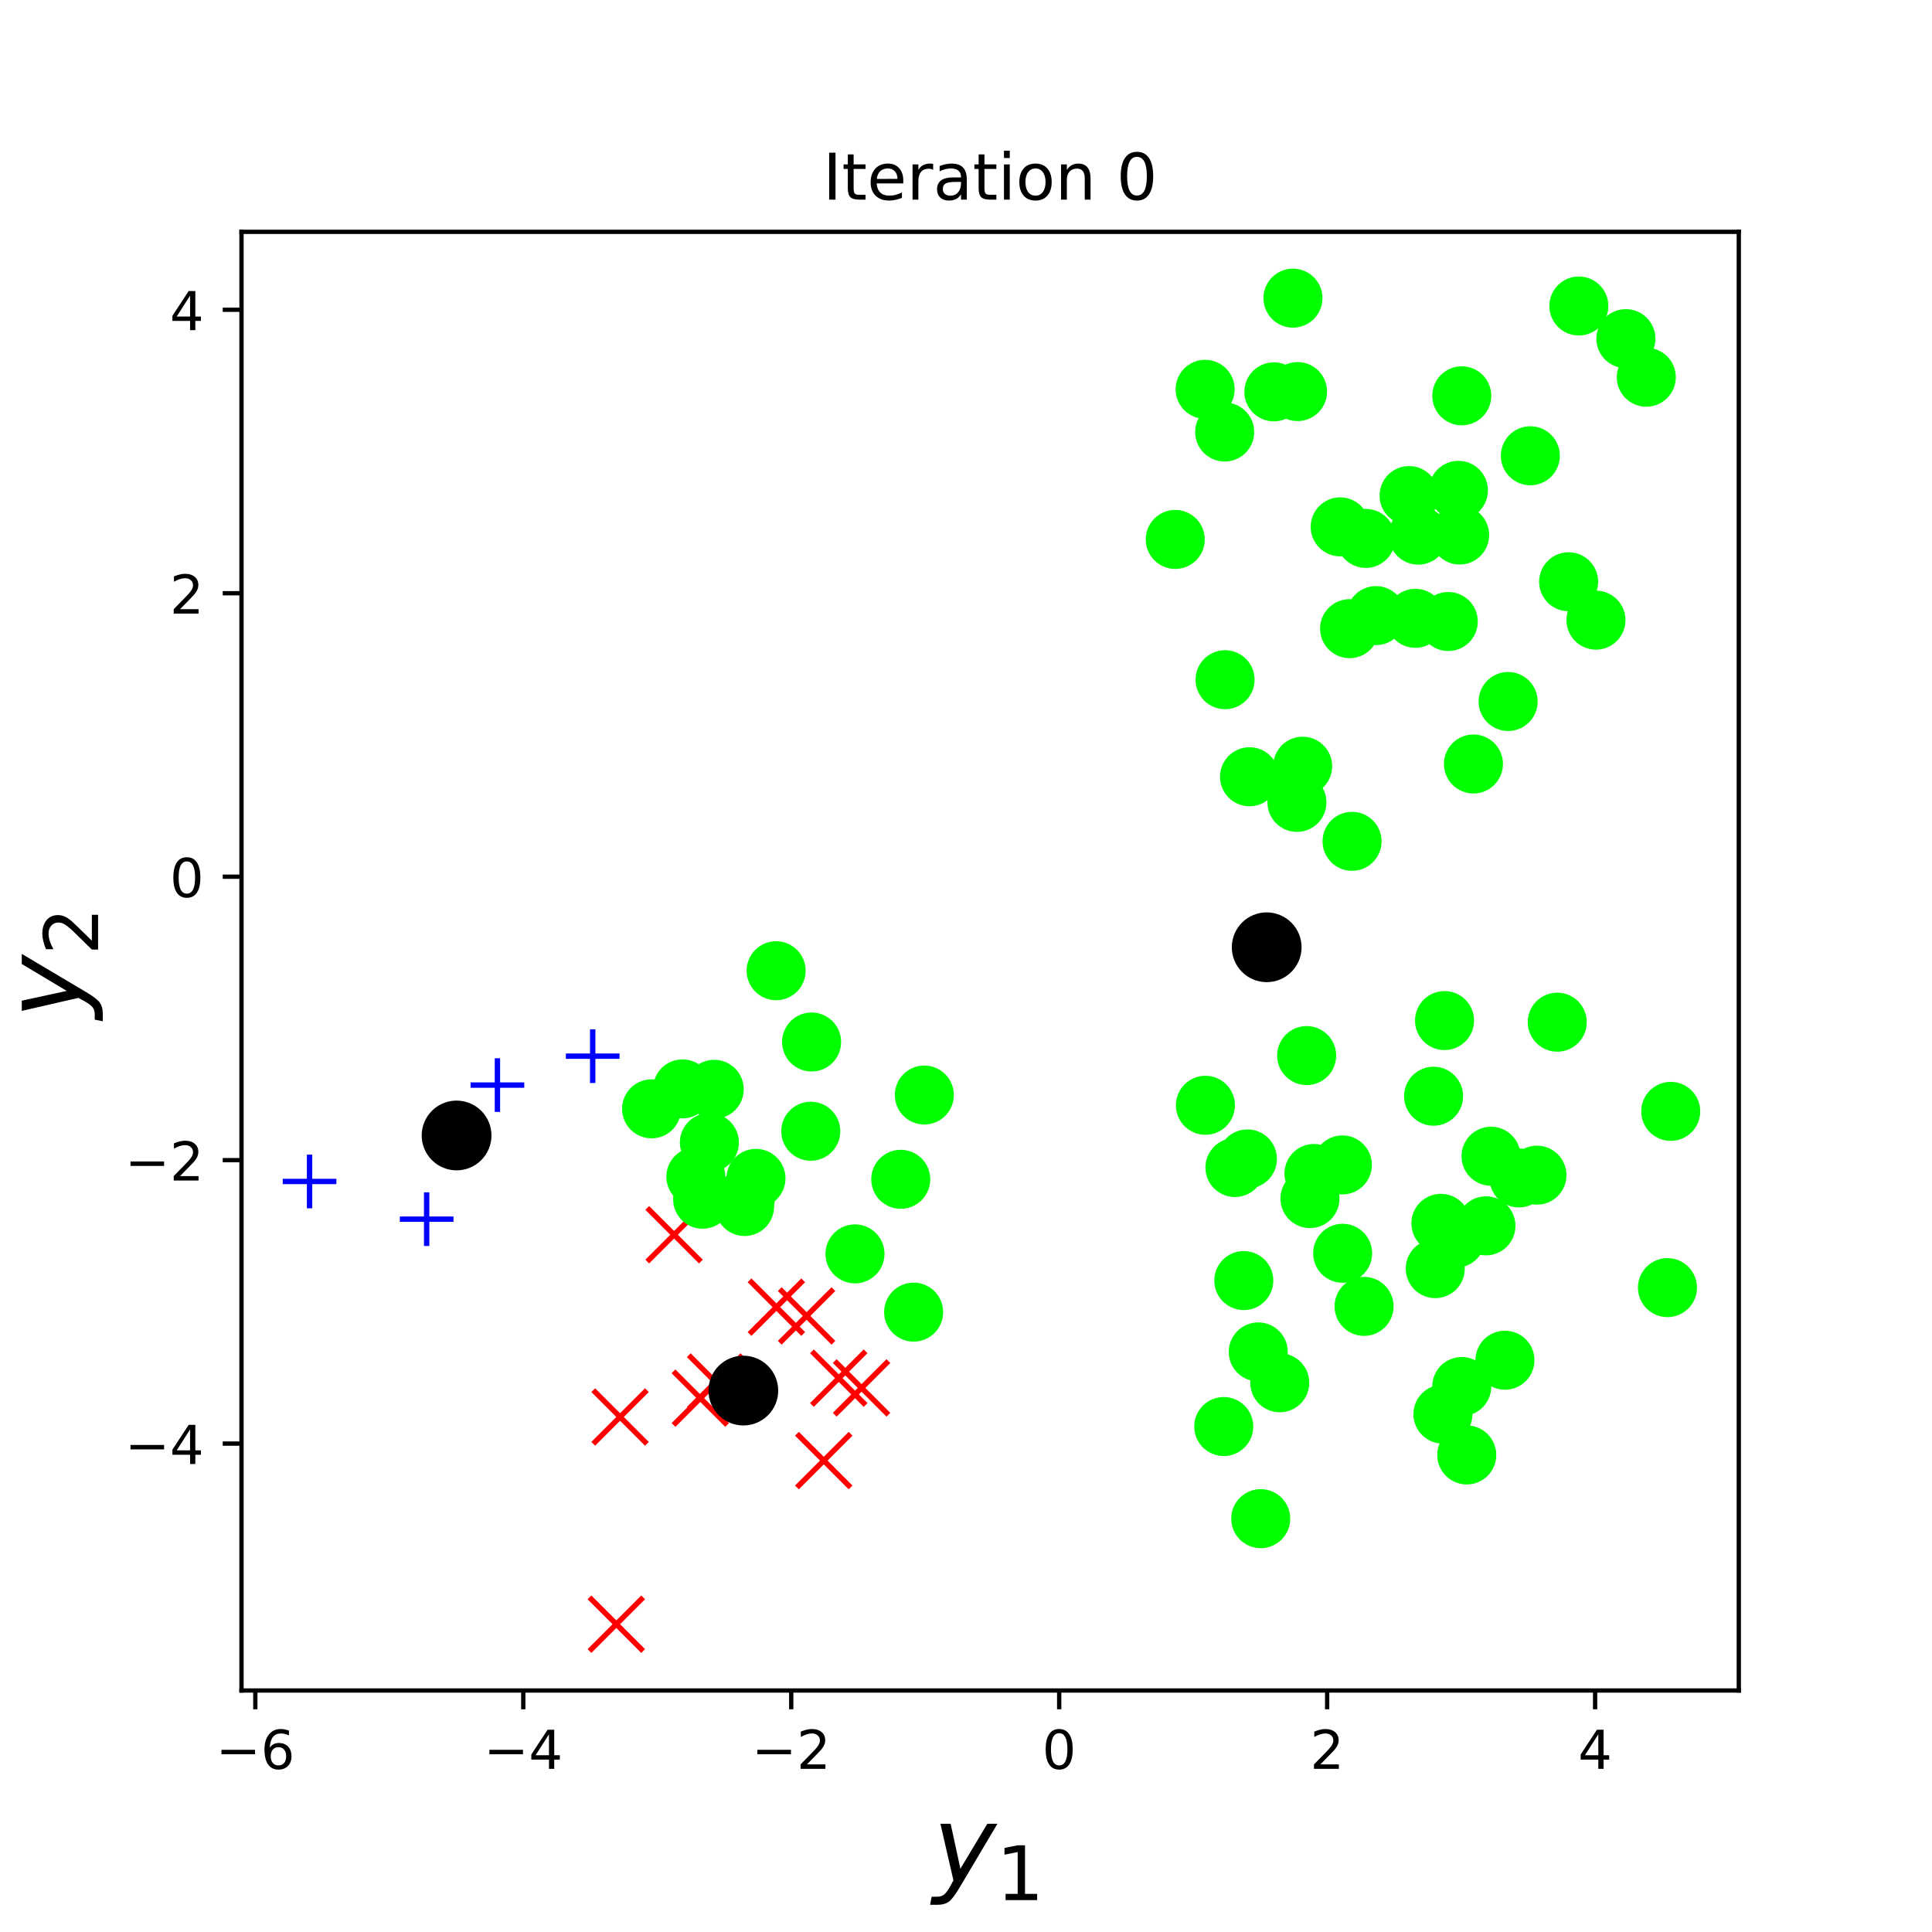
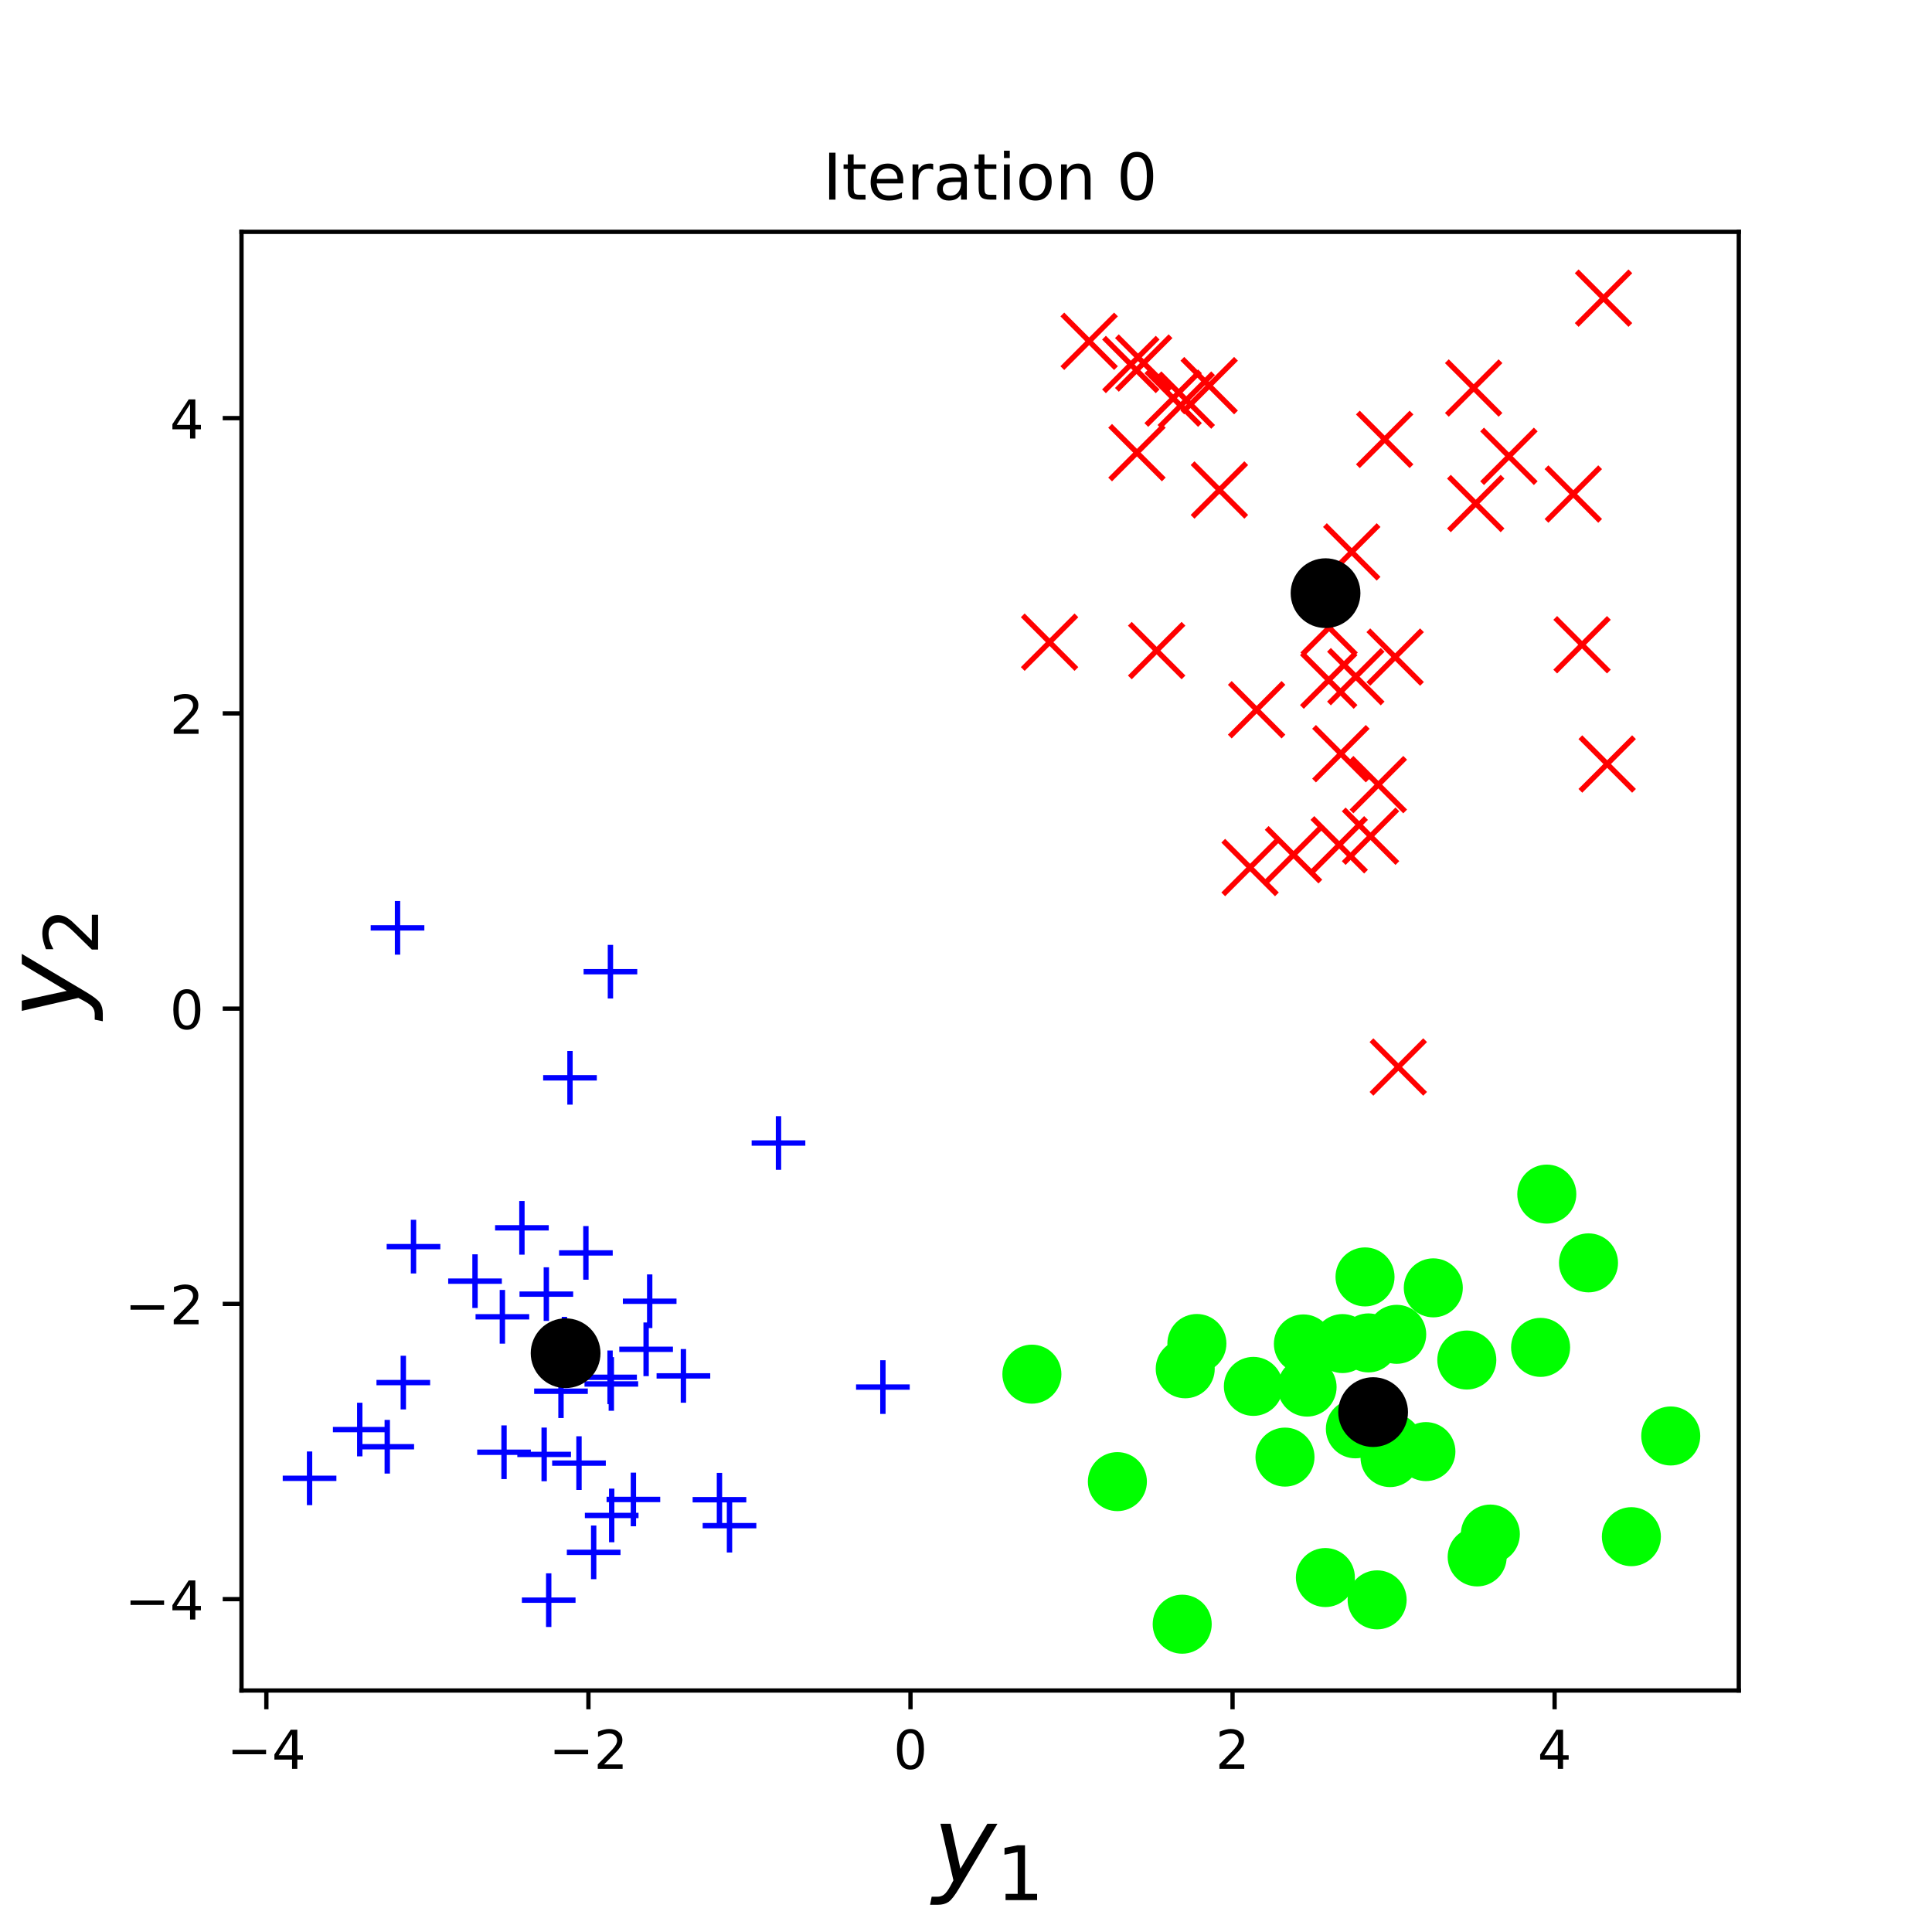
<svg xmlns="http://www.w3.org/2000/svg" xmlns:xlink="http://www.w3.org/1999/xlink" height="360pt" version="1.1" viewBox="0 0 360 360" width="360pt">
  <defs>
    <style type="text/css">
*{stroke-linecap:butt;stroke-linejoin:round;}
  </style>
  </defs>
  <g id="figure_1">
    <g id="patch_1">
      <path d="M 0 360  L 360 360  L 360 0  L 0 0  z " style="fill:#ffffff;" />
    </g>
    <g id="axes_1">
      <g id="patch_2">
        <path d="M 45 315  L 324 315  L 324 43.2  L 45 43.2  z " style="fill:#ffffff;" />
      </g>
      <g id="matplotlib.axis_1">
        <g id="xtick_1">
          <g id="line2d_1">
            <defs>
-               <path d="M 0 0  L 0 3.5  " id="m830df6758a" style="stroke:#000000;stroke-width:0.8;" />
-             </defs>
-             <g>
-               <use style="stroke:#000000;stroke-width:0.8;" x="47.576" xlink:href="#m830df6758a" y="315" />
+               <path d="M 0 0  L 0 3.5  " id="m0cb68249cf" style="stroke:#000000;stroke-width:0.8;" />
+             </defs>
+             <g>
+               <use style="stroke:#000000;stroke-width:0.8;" x="49.633" xlink:href="#m0cb68249cf" y="315" />
            </g>
          </g>
          <g id="text_1">
            <defs>
              <path d="M 10.594 35.5  L 73.188 35.5  L 73.188 27.203  L 10.594 27.203  z " id="DejaVuSans-2212" />
-               <path d="M 33.016 40.375  Q 26.375 40.375 22.484 35.828  Q 18.609 31.297 18.609 23.391  Q 18.609 15.531 22.484 10.953  Q 26.375 6.391 33.016 6.391  Q 39.656 6.391 43.531 10.953  Q 47.406 15.531 47.406 23.391  Q 47.406 31.297 43.531 35.828  Q 39.656 40.375 33.016 40.375  z M 52.594 71.297  L 52.594 62.312  Q 48.875 64.062 45.094 64.984  Q 41.312 65.922 37.594 65.922  Q 27.828 65.922 22.672 59.328  Q 17.531 52.734 16.797 39.406  Q 19.672 43.656 24.016 45.922  Q 28.375 48.188 33.594 48.188  Q 44.578 48.188 50.953 41.516  Q 57.328 34.859 57.328 23.391  Q 57.328 12.156 50.688 5.359  Q 44.047 -1.422 33.016 -1.422  Q 20.359 -1.422 13.672 8.266  Q 6.984 17.969 6.984 36.375  Q 6.984 53.656 15.188 63.938  Q 23.391 74.219 37.203 74.219  Q 40.922 74.219 44.703 73.484  Q 48.484 72.75 52.594 71.297  z " id="DejaVuSans-36" />
-             </defs>
-             <g transform="translate(40.20445 329.5984)scale(0.1 -0.1)">
+               <path d="M 37.797 64.312  L 12.891 25.391  L 37.797 25.391  z M 35.203 72.906  L 47.609 72.906  L 47.609 25.391  L 58.016 25.391  L 58.016 17.188  L 47.609 17.188  L 47.609 0  L 37.797 0  L 37.797 17.188  L 4.891 17.188  L 4.891 26.703  z " id="DejaVuSans-34" />
+             </defs>
+             <g transform="translate(42.26217 329.5984)scale(0.1 -0.1)">
              <use xlink:href="#DejaVuSans-2212" />
-               <use x="83.789" xlink:href="#DejaVuSans-36" />
+               <use x="83.789" xlink:href="#DejaVuSans-34" />
            </g>
          </g>
        </g>
        <g id="xtick_2">
          <g id="line2d_2">
            <g>
-               <use style="stroke:#000000;stroke-width:0.8;" x="97.505" xlink:href="#m830df6758a" y="315" />
+               <use style="stroke:#000000;stroke-width:0.8;" x="109.645" xlink:href="#m0cb68249cf" y="315" />
            </g>
          </g>
          <g id="text_2">
            <defs>
-               <path d="M 37.797 64.312  L 12.891 25.391  L 37.797 25.391  z M 35.203 72.906  L 47.609 72.906  L 47.609 25.391  L 58.016 25.391  L 58.016 17.188  L 47.609 17.188  L 47.609 0  L 37.797 0  L 37.797 17.188  L 4.891 17.188  L 4.891 26.703  z " id="DejaVuSans-34" />
-             </defs>
-             <g transform="translate(90.13429 329.5984)scale(0.1 -0.1)">
+               <path d="M 19.188 8.297  L 53.609 8.297  L 53.609 0  L 7.328 0  L 7.328 8.297  Q 12.938 14.109 22.625 23.891  Q 32.328 33.688 34.812 36.531  Q 39.547 41.844 41.422 45.531  Q 43.312 49.219 43.312 52.781  Q 43.312 58.594 39.234 62.25  Q 35.156 65.922 28.609 65.922  Q 23.969 65.922 18.812 64.312  Q 13.672 62.703 7.812 59.422  L 7.812 69.391  Q 13.766 71.781 18.938 73  Q 24.125 74.219 28.422 74.219  Q 39.75 74.219 46.484 68.547  Q 53.219 62.891 53.219 53.422  Q 53.219 48.922 51.531 44.891  Q 49.859 40.875 45.406 35.406  Q 44.188 33.984 37.641 27.219  Q 31.109 20.453 19.188 8.297  z " id="DejaVuSans-32" />
+             </defs>
+             <g transform="translate(102.2734 329.5984)scale(0.1 -0.1)">
              <use xlink:href="#DejaVuSans-2212" />
-               <use x="83.789" xlink:href="#DejaVuSans-34" />
+               <use x="83.789" xlink:href="#DejaVuSans-32" />
            </g>
          </g>
        </g>
        <g id="xtick_3">
          <g id="line2d_3">
            <g>
-               <use style="stroke:#000000;stroke-width:0.8;" x="147.435" xlink:href="#m830df6758a" y="315" />
+               <use style="stroke:#000000;stroke-width:0.8;" x="169.656" xlink:href="#m0cb68249cf" y="315" />
            </g>
          </g>
          <g id="text_3">
            <defs>
-               <path d="M 19.188 8.297  L 53.609 8.297  L 53.609 0  L 7.328 0  L 7.328 8.297  Q 12.938 14.109 22.625 23.891  Q 32.328 33.688 34.812 36.531  Q 39.547 41.844 41.422 45.531  Q 43.312 49.219 43.312 52.781  Q 43.312 58.594 39.234 62.25  Q 35.156 65.922 28.609 65.922  Q 23.969 65.922 18.812 64.312  Q 13.672 62.703 7.812 59.422  L 7.812 69.391  Q 13.766 71.781 18.938 73  Q 24.125 74.219 28.422 74.219  Q 39.75 74.219 46.484 68.547  Q 53.219 62.891 53.219 53.422  Q 53.219 48.922 51.531 44.891  Q 49.859 40.875 45.406 35.406  Q 44.188 33.984 37.641 27.219  Q 31.109 20.453 19.188 8.297  z " id="DejaVuSans-32" />
-             </defs>
-             <g transform="translate(140.0641 329.5984)scale(0.1 -0.1)">
-               <use xlink:href="#DejaVuSans-2212" />
-               <use x="83.789" xlink:href="#DejaVuSans-32" />
+               <path d="M 31.781 66.406  Q 24.172 66.406 20.328 58.906  Q 16.5 51.422 16.5 36.375  Q 16.5 21.391 20.328 13.891  Q 24.172 6.391 31.781 6.391  Q 39.453 6.391 43.281 13.891  Q 47.125 21.391 47.125 36.375  Q 47.125 51.422 43.281 58.906  Q 39.453 66.406 31.781 66.406  z M 31.781 74.219  Q 44.047 74.219 50.516 64.516  Q 56.984 54.828 56.984 36.375  Q 56.984 17.969 50.516 8.266  Q 44.047 -1.422 31.781 -1.422  Q 19.531 -1.422 13.062 8.266  Q 6.594 17.969 6.594 36.375  Q 6.594 54.828 13.062 64.516  Q 19.531 74.219 31.781 74.219  z " id="DejaVuSans-30" />
+             </defs>
+             <g transform="translate(166.4745 329.5984)scale(0.1 -0.1)">
+               <use xlink:href="#DejaVuSans-30" />
            </g>
          </g>
        </g>
        <g id="xtick_4">
          <g id="line2d_4">
            <g>
-               <use style="stroke:#000000;stroke-width:0.8;" x="197.365" xlink:href="#m830df6758a" y="315" />
+               <use style="stroke:#000000;stroke-width:0.8;" x="229.667" xlink:href="#m0cb68249cf" y="315" />
            </g>
          </g>
          <g id="text_4">
-             <defs>
-               <path d="M 31.781 66.406  Q 24.172 66.406 20.328 58.906  Q 16.5 51.422 16.5 36.375  Q 16.5 21.391 20.328 13.891  Q 24.172 6.391 31.781 6.391  Q 39.453 6.391 43.281 13.891  Q 47.125 21.391 47.125 36.375  Q 47.125 51.422 43.281 58.906  Q 39.453 66.406 31.781 66.406  z M 31.781 74.219  Q 44.047 74.219 50.516 64.516  Q 56.984 54.828 56.984 36.375  Q 56.984 17.969 50.516 8.266  Q 44.047 -1.422 31.781 -1.422  Q 19.531 -1.422 13.062 8.266  Q 6.594 17.969 6.594 36.375  Q 6.594 54.828 13.062 64.516  Q 19.531 74.219 31.781 74.219  z " id="DejaVuSans-30" />
-             </defs>
-             <g transform="translate(194.1838 329.5984)scale(0.1 -0.1)">
-               <use xlink:href="#DejaVuSans-30" />
+             <g transform="translate(226.4857 329.5984)scale(0.1 -0.1)">
+               <use xlink:href="#DejaVuSans-32" />
            </g>
          </g>
        </g>
        <g id="xtick_5">
          <g id="line2d_5">
            <g>
-               <use style="stroke:#000000;stroke-width:0.8;" x="247.295" xlink:href="#m830df6758a" y="315" />
+               <use style="stroke:#000000;stroke-width:0.8;" x="289.678" xlink:href="#m0cb68249cf" y="315" />
            </g>
          </g>
          <g id="text_5">
-             <g transform="translate(244.1136 329.5984)scale(0.1 -0.1)">
-               <use xlink:href="#DejaVuSans-32" />
-             </g>
-           </g>
-         </g>
-         <g id="xtick_6">
-           <g id="line2d_6">
-             <g>
-               <use style="stroke:#000000;stroke-width:0.8;" x="297.225" xlink:href="#m830df6758a" y="315" />
-             </g>
-           </g>
-           <g id="text_6">
-             <g transform="translate(294.0435 329.5984)scale(0.1 -0.1)">
+             <g transform="translate(286.497 329.5984)scale(0.1 -0.1)">
              <use xlink:href="#DejaVuSans-34" />
            </g>
          </g>
        </g>
-         <g id="text_7">
+         <g id="text_6">
          <defs>
            <path d="M 24.812 -5.078  Q 18.562 -15.578 14.625 -18.188  Q 10.688 -20.797 4.594 -20.797  L -2.484 -20.797  L -0.984 -13.281  L 4.203 -13.281  Q 7.953 -13.281 10.594 -11.234  Q 13.234 -9.188 16.5 -3.219  L 19.281 2  L 7.172 54.688  L 16.703 54.688  L 25.781 12.797  L 50.875 54.688  L 60.297 54.688  z " id="DejaVuSans-Oblique-79" />
            <path d="M 12.406 8.297  L 28.516 8.297  L 28.516 63.922  L 10.984 60.406  L 10.984 69.391  L 28.422 72.906  L 38.281 72.906  L 38.281 8.297  L 54.391 8.297  L 54.391 0  L 12.406 0  z " id="DejaVuSans-31" />
          </defs>
          <g transform="translate(173.8 350.8344)scale(0.2 -0.2)">
            <use transform="translate(0 0.3125)" xlink:href="#DejaVuSans-Oblique-79" />
            <use transform="translate(59.17969 -16.09375)scale(0.7)" xlink:href="#DejaVuSans-31" />
          </g>
        </g>
      </g>
      <g id="matplotlib.axis_2">
        <g id="ytick_1">
-           <g id="line2d_7">
-             <defs>
-               <path d="M 0 0  L -3.5 0  " id="m7de5409e8a" style="stroke:#000000;stroke-width:0.8;" />
-             </defs>
-             <g>
-               <use style="stroke:#000000;stroke-width:0.8;" x="45" xlink:href="#m7de5409e8a" y="268.993" />
-             </g>
-           </g>
-           <g id="text_8">
-             <g transform="translate(23.25781 272.7926)scale(0.1 -0.1)">
+           <g id="line2d_6">
+             <defs>
+               <path d="M 0 0  L -3.5 0  " id="mae57e19db3" style="stroke:#000000;stroke-width:0.8;" />
+             </defs>
+             <g>
+               <use style="stroke:#000000;stroke-width:0.8;" x="45" xlink:href="#mae57e19db3" y="297.977" />
+             </g>
+           </g>
+           <g id="text_7">
+             <g transform="translate(23.25781 301.7759)scale(0.1 -0.1)">
              <use xlink:href="#DejaVuSans-2212" />
              <use x="83.789" xlink:href="#DejaVuSans-34" />
            </g>
          </g>
        </g>
        <g id="ytick_2">
-           <g id="line2d_8">
-             <g>
-               <use style="stroke:#000000;stroke-width:0.8;" x="45" xlink:href="#m7de5409e8a" y="216.175" />
-             </g>
-           </g>
-           <g id="text_9">
-             <g transform="translate(23.25781 219.9745)scale(0.1 -0.1)">
+           <g id="line2d_7">
+             <g>
+               <use style="stroke:#000000;stroke-width:0.8;" x="45" xlink:href="#mae57e19db3" y="242.961" />
+             </g>
+           </g>
+           <g id="text_8">
+             <g transform="translate(23.25781 246.7602)scale(0.1 -0.1)">
              <use xlink:href="#DejaVuSans-2212" />
              <use x="83.789" xlink:href="#DejaVuSans-32" />
            </g>
          </g>
        </g>
        <g id="ytick_3">
+           <g id="line2d_8">
+             <g>
+               <use style="stroke:#000000;stroke-width:0.8;" x="45" xlink:href="#mae57e19db3" y="187.945" />
+             </g>
+           </g>
+           <g id="text_9">
+             <g transform="translate(31.6375 191.7446)scale(0.1 -0.1)">
+               <use xlink:href="#DejaVuSans-30" />
+             </g>
+           </g>
+         </g>
+         <g id="ytick_4">
          <g id="line2d_9">
            <g>
-               <use style="stroke:#000000;stroke-width:0.8;" x="45" xlink:href="#m7de5409e8a" y="163.357" />
+               <use style="stroke:#000000;stroke-width:0.8;" x="45" xlink:href="#mae57e19db3" y="132.93" />
            </g>
          </g>
          <g id="text_10">
-             <g transform="translate(31.6375 167.1565)scale(0.1 -0.1)">
-               <use xlink:href="#DejaVuSans-30" />
-             </g>
-           </g>
-         </g>
-         <g id="ytick_4">
+             <g transform="translate(31.6375 136.7289)scale(0.1 -0.1)">
+               <use xlink:href="#DejaVuSans-32" />
+             </g>
+           </g>
+         </g>
+         <g id="ytick_5">
          <g id="line2d_10">
            <g>
-               <use style="stroke:#000000;stroke-width:0.8;" x="45" xlink:href="#m7de5409e8a" y="110.539" />
+               <use style="stroke:#000000;stroke-width:0.8;" x="45" xlink:href="#mae57e19db3" y="77.914" />
            </g>
          </g>
          <g id="text_11">
-             <g transform="translate(31.6375 114.3385)scale(0.1 -0.1)">
-               <use xlink:href="#DejaVuSans-32" />
-             </g>
-           </g>
-         </g>
-         <g id="ytick_5">
-           <g id="line2d_11">
-             <g>
-               <use style="stroke:#000000;stroke-width:0.8;" x="45" xlink:href="#m7de5409e8a" y="57.721" />
-             </g>
-           </g>
-           <g id="text_12">
-             <g transform="translate(31.6375 61.52047)scale(0.1 -0.1)">
+             <g transform="translate(31.6375 81.71323)scale(0.1 -0.1)">
              <use xlink:href="#DejaVuSans-34" />
            </g>
          </g>
        </g>
-         <g id="text_13">
+         <g id="text_12">
          <g transform="translate(15.05781 189.8)rotate(-90)scale(0.2 -0.2)">
            <use transform="translate(0 0.3125)" xlink:href="#DejaVuSans-Oblique-79" />
            <use transform="translate(59.17969 -16.09375)scale(0.7)" xlink:href="#DejaVuSans-32" />
          </g>
        </g>
      </g>
+       <g id="line2d_11">
+         <defs>
+           <path d="M -5 5  L 5 -5  M -5 -5  L 5 5  " id="med1084d005" style="stroke:#ff0000;" />
+         </defs>
+         <g clip-path="url(#p42e2ca6447)">
+           <use style="fill:#ff0000;stroke:#ff0000;" x="259.967" xlink:href="#med1084d005" y="122.437" />
+           <use style="fill:#ff0000;stroke:#ff0000;" x="274.981" xlink:href="#med1084d005" y="93.824" />
+           <use style="fill:#ff0000;stroke:#ff0000;" x="225.312" xlink:href="#med1084d005" y="71.859" />
+           <use style="fill:#ff0000;stroke:#ff0000;" x="241.026" xlink:href="#med1084d005" y="159.269" />
+           <use style="fill:#ff0000;stroke:#ff0000;" x="247.658" xlink:href="#med1084d005" y="116.942" />
+           <use style="fill:#ff0000;stroke:#ff0000;" x="255.378" xlink:href="#med1084d005" y="155.819" />
+           <use style="fill:#ff0000;stroke:#ff0000;" x="251.88" xlink:href="#med1084d005" y="102.84" />
+           <use style="fill:#ff0000;stroke:#ff0000;" x="293.163" xlink:href="#med1084d005" y="92.06" />
+           <use style="fill:#ff0000;stroke:#ff0000;" x="281.166" xlink:href="#med1084d005" y="85.03" />
+           <use style="fill:#ff0000;stroke:#ff0000;" x="294.794" xlink:href="#med1084d005" y="120.139" />
+           <use style="fill:#ff0000;stroke:#ff0000;" x="252.634" xlink:href="#med1084d005" y="126.088" />
+           <use style="fill:#ff0000;stroke:#ff0000;" x="258.015" xlink:href="#med1084d005" y="81.875" />
+           <use style="fill:#ff0000;stroke:#ff0000;" x="211.855" xlink:href="#med1084d005" y="84.345" />
+           <use style="fill:#ff0000;stroke:#ff0000;" x="249.542" xlink:href="#med1084d005" y="157.418" />
+           <use style="fill:#ff0000;stroke:#ff0000;" x="249.852" xlink:href="#med1084d005" y="140.441" />
+           <use style="fill:#ff0000;stroke:#ff0000;" x="221.046" xlink:href="#med1084d005" y="74.548" />
+           <use style="fill:#ff0000;stroke:#ff0000;" x="247.589" xlink:href="#med1084d005" y="126.731" />
+           <use style="fill:#ff0000;stroke:#ff0000;" x="213.115" xlink:href="#med1084d005" y="67.646" />
+           <use style="fill:#ff0000;stroke:#ff0000;" x="234.154" xlink:href="#med1084d005" y="132.248" />
+           <use style="fill:#ff0000;stroke:#ff0000;" x="210.713" xlink:href="#med1084d005" y="67.918" />
+           <use style="fill:#ff0000;stroke:#ff0000;" x="299.475" xlink:href="#med1084d005" y="142.363" />
+           <use style="fill:#ff0000;stroke:#ff0000;" x="215.527" xlink:href="#med1084d005" y="121.229" />
+           <use style="fill:#ff0000;stroke:#ff0000;" x="232.934" xlink:href="#med1084d005" y="161.653" />
+           <use style="fill:#ff0000;stroke:#ff0000;" x="298.794" xlink:href="#med1084d005" y="55.555" />
+           <use style="fill:#ff0000;stroke:#ff0000;" x="202.949" xlink:href="#med1084d005" y="63.596" />
+           <use style="fill:#ff0000;stroke:#ff0000;" x="256.833" xlink:href="#med1084d005" y="146.207" />
+           <use style="fill:#ff0000;stroke:#ff0000;" x="195.575" xlink:href="#med1084d005" y="119.66" />
+           <use style="fill:#ff0000;stroke:#ff0000;" x="218.6" xlink:href="#med1084d005" y="74.192" />
+           <use style="fill:#ff0000;stroke:#ff0000;" x="227.218" xlink:href="#med1084d005" y="91.304" />
+           <use style="fill:#ff0000;stroke:#ff0000;" x="274.597" xlink:href="#med1084d005" y="72.303" />
+           <use style="fill:#ff0000;stroke:#ff0000;" x="260.549" xlink:href="#med1084d005" y="198.822" />
+         </g>
+       </g>
      <g id="line2d_12">
        <defs>
-           <path d="M -5 5  L 5 -5  M -5 -5  L 5 5  " id="m24d31bc99c" style="stroke:#ff0000;" />
-         </defs>
-         <g clip-path="url(#p505ea4e770)">
-           <use style="fill:#ff0000;stroke:#ff0000;" x="153.497" xlink:href="#m24d31bc99c" y="272.16" />
-           <use style="fill:#ff0000;stroke:#ff0000;" x="150.295" xlink:href="#m24d31bc99c" y="245.207" />
-           <use style="fill:#ff0000;stroke:#ff0000;" x="125.605" xlink:href="#m24d31bc99c" y="230.076" />
-           <use style="fill:#ff0000;stroke:#ff0000;" x="156.291" xlink:href="#m24d31bc99c" y="256.797" />
-           <use style="fill:#ff0000;stroke:#ff0000;" x="144.663" xlink:href="#m24d31bc99c" y="243.569" />
-           <use style="fill:#ff0000;stroke:#ff0000;" x="115.54" xlink:href="#m24d31bc99c" y="264.033" />
-           <use style="fill:#ff0000;stroke:#ff0000;" x="160.54" xlink:href="#m24d31bc99c" y="258.619" />
-           <use style="fill:#ff0000;stroke:#ff0000;" x="114.839" xlink:href="#m24d31bc99c" y="302.645" />
-           <use style="fill:#ff0000;stroke:#ff0000;" x="130.495" xlink:href="#m24d31bc99c" y="260.528" />
-           <use style="fill:#ff0000;stroke:#ff0000;" x="133.339" xlink:href="#m24d31bc99c" y="257.519" />
+           <path d="M 0 5  C 1.326 5 2.598 4.473 3.536 3.536  C 4.473 2.598 5 1.326 5 0  C 5 -1.326 4.473 -2.598 3.536 -3.536  C 2.598 -4.473 1.326 -5 0 -5  C -1.326 -5 -2.598 -4.473 -3.536 -3.536  C -4.473 -2.598 -5 -1.326 -5 0  C -5 1.326 -4.473 2.598 -3.536 3.536  C -2.598 4.473 -1.326 5 0 5  z " id="m97682f58e5" style="stroke:#00ff00;" />
+         </defs>
+         <g clip-path="url(#p42e2ca6447)">
+           <use style="fill:#00ff00;stroke:#00ff00;" x="208.209" xlink:href="#m97682f58e5" y="276.08" />
+           <use style="fill:#00ff00;stroke:#00ff00;" x="223.023" xlink:href="#m97682f58e5" y="250.343" />
+           <use style="fill:#00ff00;stroke:#00ff00;" x="259.485" xlink:href="#m97682f58e5" y="268.92" />
+           <use style="fill:#00ff00;stroke:#00ff00;" x="256.608" xlink:href="#m97682f58e5" y="298.11" />
+           <use style="fill:#00ff00;stroke:#00ff00;" x="250.154" xlink:href="#m97682f58e5" y="250.356" />
+           <use style="fill:#00ff00;stroke:#00ff00;" x="259.014" xlink:href="#m97682f58e5" y="271.601" />
+           <use style="fill:#00ff00;stroke:#00ff00;" x="260.256" xlink:href="#m97682f58e5" y="248.632" />
+           <use style="fill:#00ff00;stroke:#00ff00;" x="265.696" xlink:href="#m97682f58e5" y="270.484" />
+           <use style="fill:#00ff00;stroke:#00ff00;" x="295.995" xlink:href="#m97682f58e5" y="235.317" />
+           <use style="fill:#00ff00;stroke:#00ff00;" x="277.705" xlink:href="#m97682f58e5" y="285.85" />
+           <use style="fill:#00ff00;stroke:#00ff00;" x="246.966" xlink:href="#m97682f58e5" y="293.952" />
+           <use style="fill:#00ff00;stroke:#00ff00;" x="243.556" xlink:href="#m97682f58e5" y="258.464" />
+           <use style="fill:#00ff00;stroke:#00ff00;" x="239.439" xlink:href="#m97682f58e5" y="271.511" />
+           <use style="fill:#00ff00;stroke:#00ff00;" x="254.987" xlink:href="#m97682f58e5" y="250.232" />
+           <use style="fill:#00ff00;stroke:#00ff00;" x="242.868" xlink:href="#m97682f58e5" y="250.42" />
+           <use style="fill:#00ff00;stroke:#00ff00;" x="273.318" xlink:href="#m97682f58e5" y="253.422" />
+           <use style="fill:#00ff00;stroke:#00ff00;" x="252.554" xlink:href="#m97682f58e5" y="266.241" />
+           <use style="fill:#00ff00;stroke:#00ff00;" x="254.352" xlink:href="#m97682f58e5" y="237.934" />
+           <use style="fill:#00ff00;stroke:#00ff00;" x="192.278" xlink:href="#m97682f58e5" y="256.055" />
+           <use style="fill:#00ff00;stroke:#00ff00;" x="287.068" xlink:href="#m97682f58e5" y="251.065" />
+           <use style="fill:#00ff00;stroke:#00ff00;" x="220.286" xlink:href="#m97682f58e5" y="302.645" />
+           <use style="fill:#00ff00;stroke:#00ff00;" x="220.85" xlink:href="#m97682f58e5" y="255.054" />
+           <use style="fill:#00ff00;stroke:#00ff00;" x="288.222" xlink:href="#m97682f58e5" y="222.503" />
+           <use style="fill:#00ff00;stroke:#00ff00;" x="311.318" xlink:href="#m97682f58e5" y="267.572" />
+           <use style="fill:#00ff00;stroke:#00ff00;" x="275.251" xlink:href="#m97682f58e5" y="290.109" />
+           <use style="fill:#00ff00;stroke:#00ff00;" x="303.984" xlink:href="#m97682f58e5" y="286.337" />
+           <use style="fill:#00ff00;stroke:#00ff00;" x="233.547" xlink:href="#m97682f58e5" y="258.333" />
+           <use style="fill:#00ff00;stroke:#00ff00;" x="267.075" xlink:href="#m97682f58e5" y="239.974" />
        </g>
      </g>
      <g id="line2d_13">
        <defs>
-           <path d="M 0 5  C 1.326 5 2.598 4.473 3.536 3.536  C 4.473 2.598 5 1.326 5 0  C 5 -1.326 4.473 -2.598 3.536 -3.536  C 2.598 -4.473 1.326 -5 0 -5  C -1.326 -5 -2.598 -4.473 -3.536 -3.536  C -4.473 -2.598 -5 -1.326 -5 0  C -5 1.326 -4.473 2.598 -3.536 3.536  C -2.598 4.473 -1.326 5 0 5  z " id="mac90207ad7" style="stroke:#00ff00;" />
-         </defs>
-         <g clip-path="url(#p505ea4e770)">
-           <use style="fill:#00ff00;stroke:#00ff00;" x="256.392" xlink:href="#mac90207ad7" y="114.707" />
-           <use style="fill:#00ff00;stroke:#00ff00;" x="262.562" xlink:href="#mac90207ad7" y="92.341" />
-           <use style="fill:#00ff00;stroke:#00ff00;" x="228.274" xlink:href="#mac90207ad7" y="126.654" />
-           <use style="fill:#00ff00;stroke:#00ff00;" x="297.385" xlink:href="#mac90207ad7" y="115.556" />
-           <use style="fill:#00ff00;stroke:#00ff00;" x="269.867" xlink:href="#mac90207ad7" y="115.809" />
-           <use style="fill:#00ff00;stroke:#00ff00;" x="271.754" xlink:href="#mac90207ad7" y="91.367" />
-           <use style="fill:#00ff00;stroke:#00ff00;" x="224.561" xlink:href="#mac90207ad7" y="72.543" />
-           <use style="fill:#00ff00;stroke:#00ff00;" x="218.991" xlink:href="#mac90207ad7" y="100.517" />
-           <use style="fill:#00ff00;stroke:#00ff00;" x="302.961" xlink:href="#mac90207ad7" y="63.103" />
-           <use style="fill:#00ff00;stroke:#00ff00;" x="285.16" xlink:href="#mac90207ad7" y="84.924" />
-           <use style="fill:#00ff00;stroke:#00ff00;" x="251.937" xlink:href="#mac90207ad7" y="156.77" />
-           <use style="fill:#00ff00;stroke:#00ff00;" x="242.73" xlink:href="#mac90207ad7" y="142.773" />
-           <use style="fill:#00ff00;stroke:#00ff00;" x="271.985" xlink:href="#mac90207ad7" y="99.695" />
-           <use style="fill:#00ff00;stroke:#00ff00;" x="292.292" xlink:href="#mac90207ad7" y="108.401" />
-           <use style="fill:#00ff00;stroke:#00ff00;" x="306.765" xlink:href="#mac90207ad7" y="70.289" />
-           <use style="fill:#00ff00;stroke:#00ff00;" x="232.831" xlink:href="#mac90207ad7" y="144.736" />
-           <use style="fill:#00ff00;stroke:#00ff00;" x="274.556" xlink:href="#mac90207ad7" y="142.359" />
-           <use style="fill:#00ff00;stroke:#00ff00;" x="251.477" xlink:href="#mac90207ad7" y="117.143" />
-           <use style="fill:#00ff00;stroke:#00ff00;" x="237.365" xlink:href="#mac90207ad7" y="73.017" />
-           <use style="fill:#00ff00;stroke:#00ff00;" x="294.196" xlink:href="#mac90207ad7" y="57.018" />
-           <use style="fill:#00ff00;stroke:#00ff00;" x="263.733" xlink:href="#mac90207ad7" y="115.214" />
-           <use style="fill:#00ff00;stroke:#00ff00;" x="240.923" xlink:href="#mac90207ad7" y="55.555" />
-           <use style="fill:#00ff00;stroke:#00ff00;" x="272.379" xlink:href="#mac90207ad7" y="73.752" />
-           <use style="fill:#00ff00;stroke:#00ff00;" x="228.201" xlink:href="#mac90207ad7" y="80.501" />
-           <use style="fill:#00ff00;stroke:#00ff00;" x="254.488" xlink:href="#mac90207ad7" y="100.323" />
-           <use style="fill:#00ff00;stroke:#00ff00;" x="241.665" xlink:href="#mac90207ad7" y="149.513" />
-           <use style="fill:#00ff00;stroke:#00ff00;" x="281.017" xlink:href="#mac90207ad7" y="130.713" />
-           <use style="fill:#00ff00;stroke:#00ff00;" x="241.778" xlink:href="#mac90207ad7" y="72.963" />
-           <use style="fill:#00ff00;stroke:#00ff00;" x="264.265" xlink:href="#mac90207ad7" y="99.717" />
-           <use style="fill:#00ff00;stroke:#00ff00;" x="249.725" xlink:href="#mac90207ad7" y="98.173" />
-           <use style="fill:#00ff00;stroke:#00ff00;" x="127.174" xlink:href="#mac90207ad7" y="202.899" />
-           <use style="fill:#00ff00;stroke:#00ff00;" x="151.227" xlink:href="#mac90207ad7" y="194.162" />
-           <use style="fill:#00ff00;stroke:#00ff00;" x="138.748" xlink:href="#mac90207ad7" y="224.815" />
-           <use style="fill:#00ff00;stroke:#00ff00;" x="172.237" xlink:href="#mac90207ad7" y="204.042" />
-           <use style="fill:#00ff00;stroke:#00ff00;" x="130.921" xlink:href="#mac90207ad7" y="223.456" />
-           <use style="fill:#00ff00;stroke:#00ff00;" x="133.084" xlink:href="#mac90207ad7" y="202.975" />
-           <use style="fill:#00ff00;stroke:#00ff00;" x="167.842" xlink:href="#mac90207ad7" y="219.747" />
-           <use style="fill:#00ff00;stroke:#00ff00;" x="132.18" xlink:href="#mac90207ad7" y="212.896" />
-           <use style="fill:#00ff00;stroke:#00ff00;" x="144.62" xlink:href="#mac90207ad7" y="180.882" />
-           <use style="fill:#00ff00;stroke:#00ff00;" x="170.243" xlink:href="#mac90207ad7" y="244.496" />
-           <use style="fill:#00ff00;stroke:#00ff00;" x="151.077" xlink:href="#mac90207ad7" y="210.792" />
-           <use style="fill:#00ff00;stroke:#00ff00;" x="121.411" xlink:href="#mac90207ad7" y="206.616" />
-           <use style="fill:#00ff00;stroke:#00ff00;" x="159.315" xlink:href="#mac90207ad7" y="233.643" />
-           <use style="fill:#00ff00;stroke:#00ff00;" x="138.875" xlink:href="#mac90207ad7" y="223.356" />
-           <use style="fill:#00ff00;stroke:#00ff00;" x="140.866" xlink:href="#mac90207ad7" y="219.576" />
-           <use style="fill:#00ff00;stroke:#00ff00;" x="129.664" xlink:href="#mac90207ad7" y="219.26" />
-           <use style="fill:#00ff00;stroke:#00ff00;" x="228.029" xlink:href="#mac90207ad7" y="265.813" />
-           <use style="fill:#00ff00;stroke:#00ff00;" x="310.708" xlink:href="#mac90207ad7" y="239.931" />
-           <use style="fill:#00ff00;stroke:#00ff00;" x="268.487" xlink:href="#mac90207ad7" y="227.954" />
-           <use style="fill:#00ff00;stroke:#00ff00;" x="286.389" xlink:href="#mac90207ad7" y="218.976" />
-           <use style="fill:#00ff00;stroke:#00ff00;" x="232.44" xlink:href="#mac90207ad7" y="215.949" />
-           <use style="fill:#00ff00;stroke:#00ff00;" x="276.884" xlink:href="#mac90207ad7" y="228.419" />
-           <use style="fill:#00ff00;stroke:#00ff00;" x="268.867" xlink:href="#mac90207ad7" y="263.505" />
-           <use style="fill:#00ff00;stroke:#00ff00;" x="230.109" xlink:href="#mac90207ad7" y="217.553" />
-           <use style="fill:#00ff00;stroke:#00ff00;" x="267.441" xlink:href="#mac90207ad7" y="236.391" />
-           <use style="fill:#00ff00;stroke:#00ff00;" x="244.092" xlink:href="#mac90207ad7" y="223.341" />
-           <use style="fill:#00ff00;stroke:#00ff00;" x="250.181" xlink:href="#mac90207ad7" y="233.53" />
-           <use style="fill:#00ff00;stroke:#00ff00;" x="271.271" xlink:href="#mac90207ad7" y="230.716" />
-           <use style="fill:#00ff00;stroke:#00ff00;" x="277.828" xlink:href="#mac90207ad7" y="215.446" />
-           <use style="fill:#00ff00;stroke:#00ff00;" x="254.173" xlink:href="#mac90207ad7" y="243.427" />
-           <use style="fill:#00ff00;stroke:#00ff00;" x="234.459" xlink:href="#mac90207ad7" y="251.909" />
-           <use style="fill:#00ff00;stroke:#00ff00;" x="273.308" xlink:href="#mac90207ad7" y="271.109" />
-           <use style="fill:#00ff00;stroke:#00ff00;" x="311.318" xlink:href="#mac90207ad7" y="207.089" />
-           <use style="fill:#00ff00;stroke:#00ff00;" x="269.168" xlink:href="#mac90207ad7" y="190.168" />
-           <use style="fill:#00ff00;stroke:#00ff00;" x="243.477" xlink:href="#mac90207ad7" y="196.691" />
-           <use style="fill:#00ff00;stroke:#00ff00;" x="290.171" xlink:href="#mac90207ad7" y="190.466" />
-           <use style="fill:#00ff00;stroke:#00ff00;" x="244.841" xlink:href="#mac90207ad7" y="218.665" />
-           <use style="fill:#00ff00;stroke:#00ff00;" x="238.465" xlink:href="#mac90207ad7" y="257.661" />
-           <use style="fill:#00ff00;stroke:#00ff00;" x="272.374" xlink:href="#mac90207ad7" y="258.361" />
-           <use style="fill:#00ff00;stroke:#00ff00;" x="231.763" xlink:href="#mac90207ad7" y="238.616" />
-           <use style="fill:#00ff00;stroke:#00ff00;" x="280.426" xlink:href="#mac90207ad7" y="253.456" />
-           <use style="fill:#00ff00;stroke:#00ff00;" x="283.034" xlink:href="#mac90207ad7" y="219.489" />
-           <use style="fill:#00ff00;stroke:#00ff00;" x="234.918" xlink:href="#mac90207ad7" y="282.98" />
-           <use style="fill:#00ff00;stroke:#00ff00;" x="250.135" xlink:href="#mac90207ad7" y="217.067" />
-           <use style="fill:#00ff00;stroke:#00ff00;" x="267.128" xlink:href="#mac90207ad7" y="204.262" />
-           <use style="fill:#00ff00;stroke:#00ff00;" x="224.612" xlink:href="#mac90207ad7" y="205.956" />
+           <path d="M -5 0  L 5 0  M 0 5  L 0 -5  " id="m22c8d05bf4" style="stroke:#0000ff;" />
+         </defs>
+         <g clip-path="url(#p42e2ca6447)">
+           <use style="fill:#0000ff;stroke:#0000ff;" x="113.744" xlink:href="#m22c8d05bf4" y="181.062" />
+           <use style="fill:#0000ff;stroke:#0000ff;" x="93.919" xlink:href="#m22c8d05bf4" y="270.605" />
+           <use style="fill:#0000ff;stroke:#0000ff;" x="104.533" xlink:href="#m22c8d05bf4" y="259.234" />
+           <use style="fill:#0000ff;stroke:#0000ff;" x="77.05" xlink:href="#m22c8d05bf4" y="232.293" />
+           <use style="fill:#0000ff;stroke:#0000ff;" x="106.208" xlink:href="#m22c8d05bf4" y="200.837" />
+           <use style="fill:#0000ff;stroke:#0000ff;" x="93.612" xlink:href="#m22c8d05bf4" y="245.368" />
+           <use style="fill:#0000ff;stroke:#0000ff;" x="74.072" xlink:href="#m22c8d05bf4" y="172.892" />
+           <use style="fill:#0000ff;stroke:#0000ff;" x="67.036" xlink:href="#m22c8d05bf4" y="266.377" />
+           <use style="fill:#0000ff;stroke:#0000ff;" x="118.024" xlink:href="#m22c8d05bf4" y="279.404" />
+           <use style="fill:#0000ff;stroke:#0000ff;" x="113.981" xlink:href="#m22c8d05bf4" y="282.38" />
+           <use style="fill:#0000ff;stroke:#0000ff;" x="105.172" xlink:href="#m22c8d05bf4" y="250.377" />
+           <use style="fill:#0000ff;stroke:#0000ff;" x="101.395" xlink:href="#m22c8d05bf4" y="271.011" />
+           <use style="fill:#0000ff;stroke:#0000ff;" x="121.061" xlink:href="#m22c8d05bf4" y="242.469" />
+           <use style="fill:#0000ff;stroke:#0000ff;" x="102.244" xlink:href="#m22c8d05bf4" y="298.164" />
+           <use style="fill:#0000ff;stroke:#0000ff;" x="72.159" xlink:href="#m22c8d05bf4" y="269.579" />
+           <use style="fill:#0000ff;stroke:#0000ff;" x="57.682" xlink:href="#m22c8d05bf4" y="275.462" />
+           <use style="fill:#0000ff;stroke:#0000ff;" x="164.514" xlink:href="#m22c8d05bf4" y="258.458" />
+           <use style="fill:#0000ff;stroke:#0000ff;" x="113.913" xlink:href="#m22c8d05bf4" y="257.88" />
+           <use style="fill:#0000ff;stroke:#0000ff;" x="107.885" xlink:href="#m22c8d05bf4" y="272.63" />
+           <use style="fill:#0000ff;stroke:#0000ff;" x="113.677" xlink:href="#m22c8d05bf4" y="256.64" />
+           <use style="fill:#0000ff;stroke:#0000ff;" x="101.803" xlink:href="#m22c8d05bf4" y="241.139" />
+           <use style="fill:#0000ff;stroke:#0000ff;" x="109.174" xlink:href="#m22c8d05bf4" y="233.459" />
+           <use style="fill:#0000ff;stroke:#0000ff;" x="110.623" xlink:href="#m22c8d05bf4" y="289.258" />
+           <use style="fill:#0000ff;stroke:#0000ff;" x="145.061" xlink:href="#m22c8d05bf4" y="212.982" />
+           <use style="fill:#0000ff;stroke:#0000ff;" x="134.061" xlink:href="#m22c8d05bf4" y="279.451" />
+           <use style="fill:#0000ff;stroke:#0000ff;" x="97.252" xlink:href="#m22c8d05bf4" y="228.79" />
+           <use style="fill:#0000ff;stroke:#0000ff;" x="127.344" xlink:href="#m22c8d05bf4" y="256.38" />
+           <use style="fill:#0000ff;stroke:#0000ff;" x="75.15" xlink:href="#m22c8d05bf4" y="257.624" />
+           <use style="fill:#0000ff;stroke:#0000ff;" x="88.513" xlink:href="#m22c8d05bf4" y="238.725" />
+           <use style="fill:#0000ff;stroke:#0000ff;" x="120.394" xlink:href="#m22c8d05bf4" y="251.427" />
+           <use style="fill:#0000ff;stroke:#0000ff;" x="135.932" xlink:href="#m22c8d05bf4" y="284.283" />
        </g>
      </g>
      <g id="line2d_14">
        <defs>
-           <path d="M -5 0  L 5 0  M 0 5  L 0 -5  " id="m6ecb691f6f" style="stroke:#0000ff;" />
-         </defs>
-         <g clip-path="url(#p505ea4e770)">
-           <use style="fill:#0000ff;stroke:#0000ff;" x="57.682" xlink:href="#m6ecb691f6f" y="220.15" />
-           <use style="fill:#0000ff;stroke:#0000ff;" x="110.44" xlink:href="#m6ecb691f6f" y="196.803" />
-           <use style="fill:#0000ff;stroke:#0000ff;" x="92.687" xlink:href="#m6ecb691f6f" y="202.191" />
-           <use style="fill:#0000ff;stroke:#0000ff;" x="79.5" xlink:href="#m6ecb691f6f" y="227.173" />
-         </g>
-       </g>
-       <g id="line2d_15">
-         <defs>
-           <path d="M 0 6  C 1.591 6 3.117 5.368 4.243 4.243  C 5.368 3.117 6 1.591 6 0  C 6 -1.591 5.368 -3.117 4.243 -4.243  C 3.117 -5.368 1.591 -6 0 -6  C -1.591 -6 -3.117 -5.368 -4.243 -4.243  C -5.368 -3.117 -6 -1.591 -6 0  C -6 1.591 -5.368 3.117 -4.243 4.243  C -3.117 5.368 -1.591 6 0 6  z " id="m617a441fbe" style="stroke:#000000;" />
-         </defs>
-         <g clip-path="url(#p505ea4e770)">
-           <use style="stroke:#000000;" x="138.51" xlink:href="#m617a441fbe" y="259.115" />
-           <use style="stroke:#000000;" x="236.029" xlink:href="#m617a441fbe" y="176.509" />
-           <use style="stroke:#000000;" x="85.077" xlink:href="#m617a441fbe" y="211.579" />
+           <path d="M 0 6  C 1.591 6 3.117 5.368 4.243 4.243  C 5.368 3.117 6 1.591 6 0  C 6 -1.591 5.368 -3.117 4.243 -4.243  C 3.117 -5.368 1.591 -6 0 -6  C -1.591 -6 -3.117 -5.368 -4.243 -4.243  C -5.368 -3.117 -6 -1.591 -6 0  C -6 1.591 -5.368 3.117 -4.243 4.243  C -3.117 5.368 -1.591 6 0 6  z " id="mae7a81c208" style="stroke:#000000;" />
+         </defs>
+         <g clip-path="url(#p42e2ca6447)">
+           <use style="stroke:#000000;" x="246.996" xlink:href="#mae7a81c208" y="110.528" />
+           <use style="stroke:#000000;" x="255.859" xlink:href="#mae7a81c208" y="263.125" />
+           <use style="stroke:#000000;" x="105.393" xlink:href="#mae7a81c208" y="252.15" />
        </g>
      </g>
      <g id="patch_3">
        <path d="M 45 315  L 45 43.2  " style="fill:none;stroke:#000000;stroke-linecap:square;stroke-linejoin:miter;stroke-width:0.8;" />
      </g>
      <g id="patch_4">
        <path d="M 324 315  L 324 43.2  " style="fill:none;stroke:#000000;stroke-linecap:square;stroke-linejoin:miter;stroke-width:0.8;" />
      </g>
      <g id="patch_5">
        <path d="M 45 315  L 324 315  " style="fill:none;stroke:#000000;stroke-linecap:square;stroke-linejoin:miter;stroke-width:0.8;" />
      </g>
      <g id="patch_6">
        <path d="M 45 43.2  L 324 43.2  " style="fill:none;stroke:#000000;stroke-linecap:square;stroke-linejoin:miter;stroke-width:0.8;" />
      </g>
-       <g id="text_14">
+       <g id="text_13">
        <defs>
          <path d="M 9.812 72.906  L 19.672 72.906  L 19.672 0  L 9.812 0  z " id="DejaVuSans-49" />
          <path d="M 18.312 70.219  L 18.312 54.688  L 36.812 54.688  L 36.812 47.703  L 18.312 47.703  L 18.312 18.016  Q 18.312 11.328 20.141 9.422  Q 21.969 7.516 27.594 7.516  L 36.812 7.516  L 36.812 0  L 27.594 0  Q 17.188 0 13.234 3.875  Q 9.281 7.766 9.281 18.016  L 9.281 47.703  L 2.688 47.703  L 2.688 54.688  L 9.281 54.688  L 9.281 70.219  z " id="DejaVuSans-74" />
          <path d="M 56.203 29.594  L 56.203 25.203  L 14.891 25.203  Q 15.484 15.922 20.484 11.062  Q 25.484 6.203 34.422 6.203  Q 39.594 6.203 44.453 7.469  Q 49.312 8.734 54.109 11.281  L 54.109 2.781  Q 49.266 0.734 44.188 -0.344  Q 39.109 -1.422 33.891 -1.422  Q 20.797 -1.422 13.156 6.188  Q 5.516 13.812 5.516 26.812  Q 5.516 40.234 12.766 48.109  Q 20.016 56 32.328 56  Q 43.359 56 49.781 48.891  Q 56.203 41.797 56.203 29.594  z M 47.219 32.234  Q 47.125 39.594 43.094 43.984  Q 39.062 48.391 32.422 48.391  Q 24.906 48.391 20.391 44.141  Q 15.875 39.891 15.188 32.172  z " id="DejaVuSans-65" />
          <path d="M 41.109 46.297  Q 39.594 47.172 37.812 47.578  Q 36.031 48 33.891 48  Q 26.266 48 22.188 43.047  Q 18.109 38.094 18.109 28.812  L 18.109 0  L 9.078 0  L 9.078 54.688  L 18.109 54.688  L 18.109 46.188  Q 20.953 51.172 25.484 53.578  Q 30.031 56 36.531 56  Q 37.453 56 38.578 55.875  Q 39.703 55.766 41.062 55.516  z " id="DejaVuSans-72" />
          <path d="M 34.281 27.484  Q 23.391 27.484 19.188 25  Q 14.984 22.516 14.984 16.5  Q 14.984 11.719 18.141 8.906  Q 21.297 6.109 26.703 6.109  Q 34.188 6.109 38.703 11.406  Q 43.219 16.703 43.219 25.484  L 43.219 27.484  z M 52.203 31.203  L 52.203 0  L 43.219 0  L 43.219 8.297  Q 40.141 3.328 35.547 0.953  Q 30.953 -1.422 24.312 -1.422  Q 15.922 -1.422 10.953 3.297  Q 6 8.016 6 15.922  Q 6 25.141 12.172 29.828  Q 18.359 34.516 30.609 34.516  L 43.219 34.516  L 43.219 35.406  Q 43.219 41.609 39.141 45  Q 35.062 48.391 27.688 48.391  Q 23 48.391 18.547 47.266  Q 14.109 46.141 10.016 43.891  L 10.016 52.203  Q 14.938 54.109 19.578 55.047  Q 24.219 56 28.609 56  Q 40.484 56 46.344 49.844  Q 52.203 43.703 52.203 31.203  z " id="DejaVuSans-61" />
          <path d="M 9.422 54.688  L 18.406 54.688  L 18.406 0  L 9.422 0  z M 9.422 75.984  L 18.406 75.984  L 18.406 64.594  L 9.422 64.594  z " id="DejaVuSans-69" />
          <path d="M 30.609 48.391  Q 23.391 48.391 19.188 42.75  Q 14.984 37.109 14.984 27.297  Q 14.984 17.484 19.156 11.844  Q 23.344 6.203 30.609 6.203  Q 37.797 6.203 41.984 11.859  Q 46.188 17.531 46.188 27.297  Q 46.188 37.016 41.984 42.703  Q 37.797 48.391 30.609 48.391  z M 30.609 56  Q 42.328 56 49.016 48.375  Q 55.719 40.766 55.719 27.297  Q 55.719 13.875 49.016 6.219  Q 42.328 -1.422 30.609 -1.422  Q 18.844 -1.422 12.172 6.219  Q 5.516 13.875 5.516 27.297  Q 5.516 40.766 12.172 48.375  Q 18.844 56 30.609 56  z " id="DejaVuSans-6f" />
          <path d="M 54.891 33.016  L 54.891 0  L 45.906 0  L 45.906 32.719  Q 45.906 40.484 42.875 44.328  Q 39.844 48.188 33.797 48.188  Q 26.516 48.188 22.312 43.547  Q 18.109 38.922 18.109 30.906  L 18.109 0  L 9.078 0  L 9.078 54.688  L 18.109 54.688  L 18.109 46.188  Q 21.344 51.125 25.703 53.562  Q 30.078 56 35.797 56  Q 45.219 56 50.047 50.172  Q 54.891 44.344 54.891 33.016  z " id="DejaVuSans-6e" />
          <path id="DejaVuSans-20" />
        </defs>
        <g transform="translate(153.3253 37.2)scale(0.12 -0.12)">
          <use xlink:href="#DejaVuSans-49" />
          <use x="29.492" xlink:href="#DejaVuSans-74" />
          <use x="68.701" xlink:href="#DejaVuSans-65" />
          <use x="130.225" xlink:href="#DejaVuSans-72" />
          <use x="171.338" xlink:href="#DejaVuSans-61" />
          <use x="232.617" xlink:href="#DejaVuSans-74" />
          <use x="271.826" xlink:href="#DejaVuSans-69" />
          <use x="299.609" xlink:href="#DejaVuSans-6f" />
          <use x="360.791" xlink:href="#DejaVuSans-6e" />
          <use x="424.17" xlink:href="#DejaVuSans-20" />
          <use x="455.957" xlink:href="#DejaVuSans-30" />
        </g>
      </g>
    </g>
  </g>
  <defs>
-     <clipPath id="p505ea4e770">
+     <clipPath id="p42e2ca6447">
      <rect height="271.8" width="279" x="45" y="43.2" />
    </clipPath>
  </defs>
</svg>
